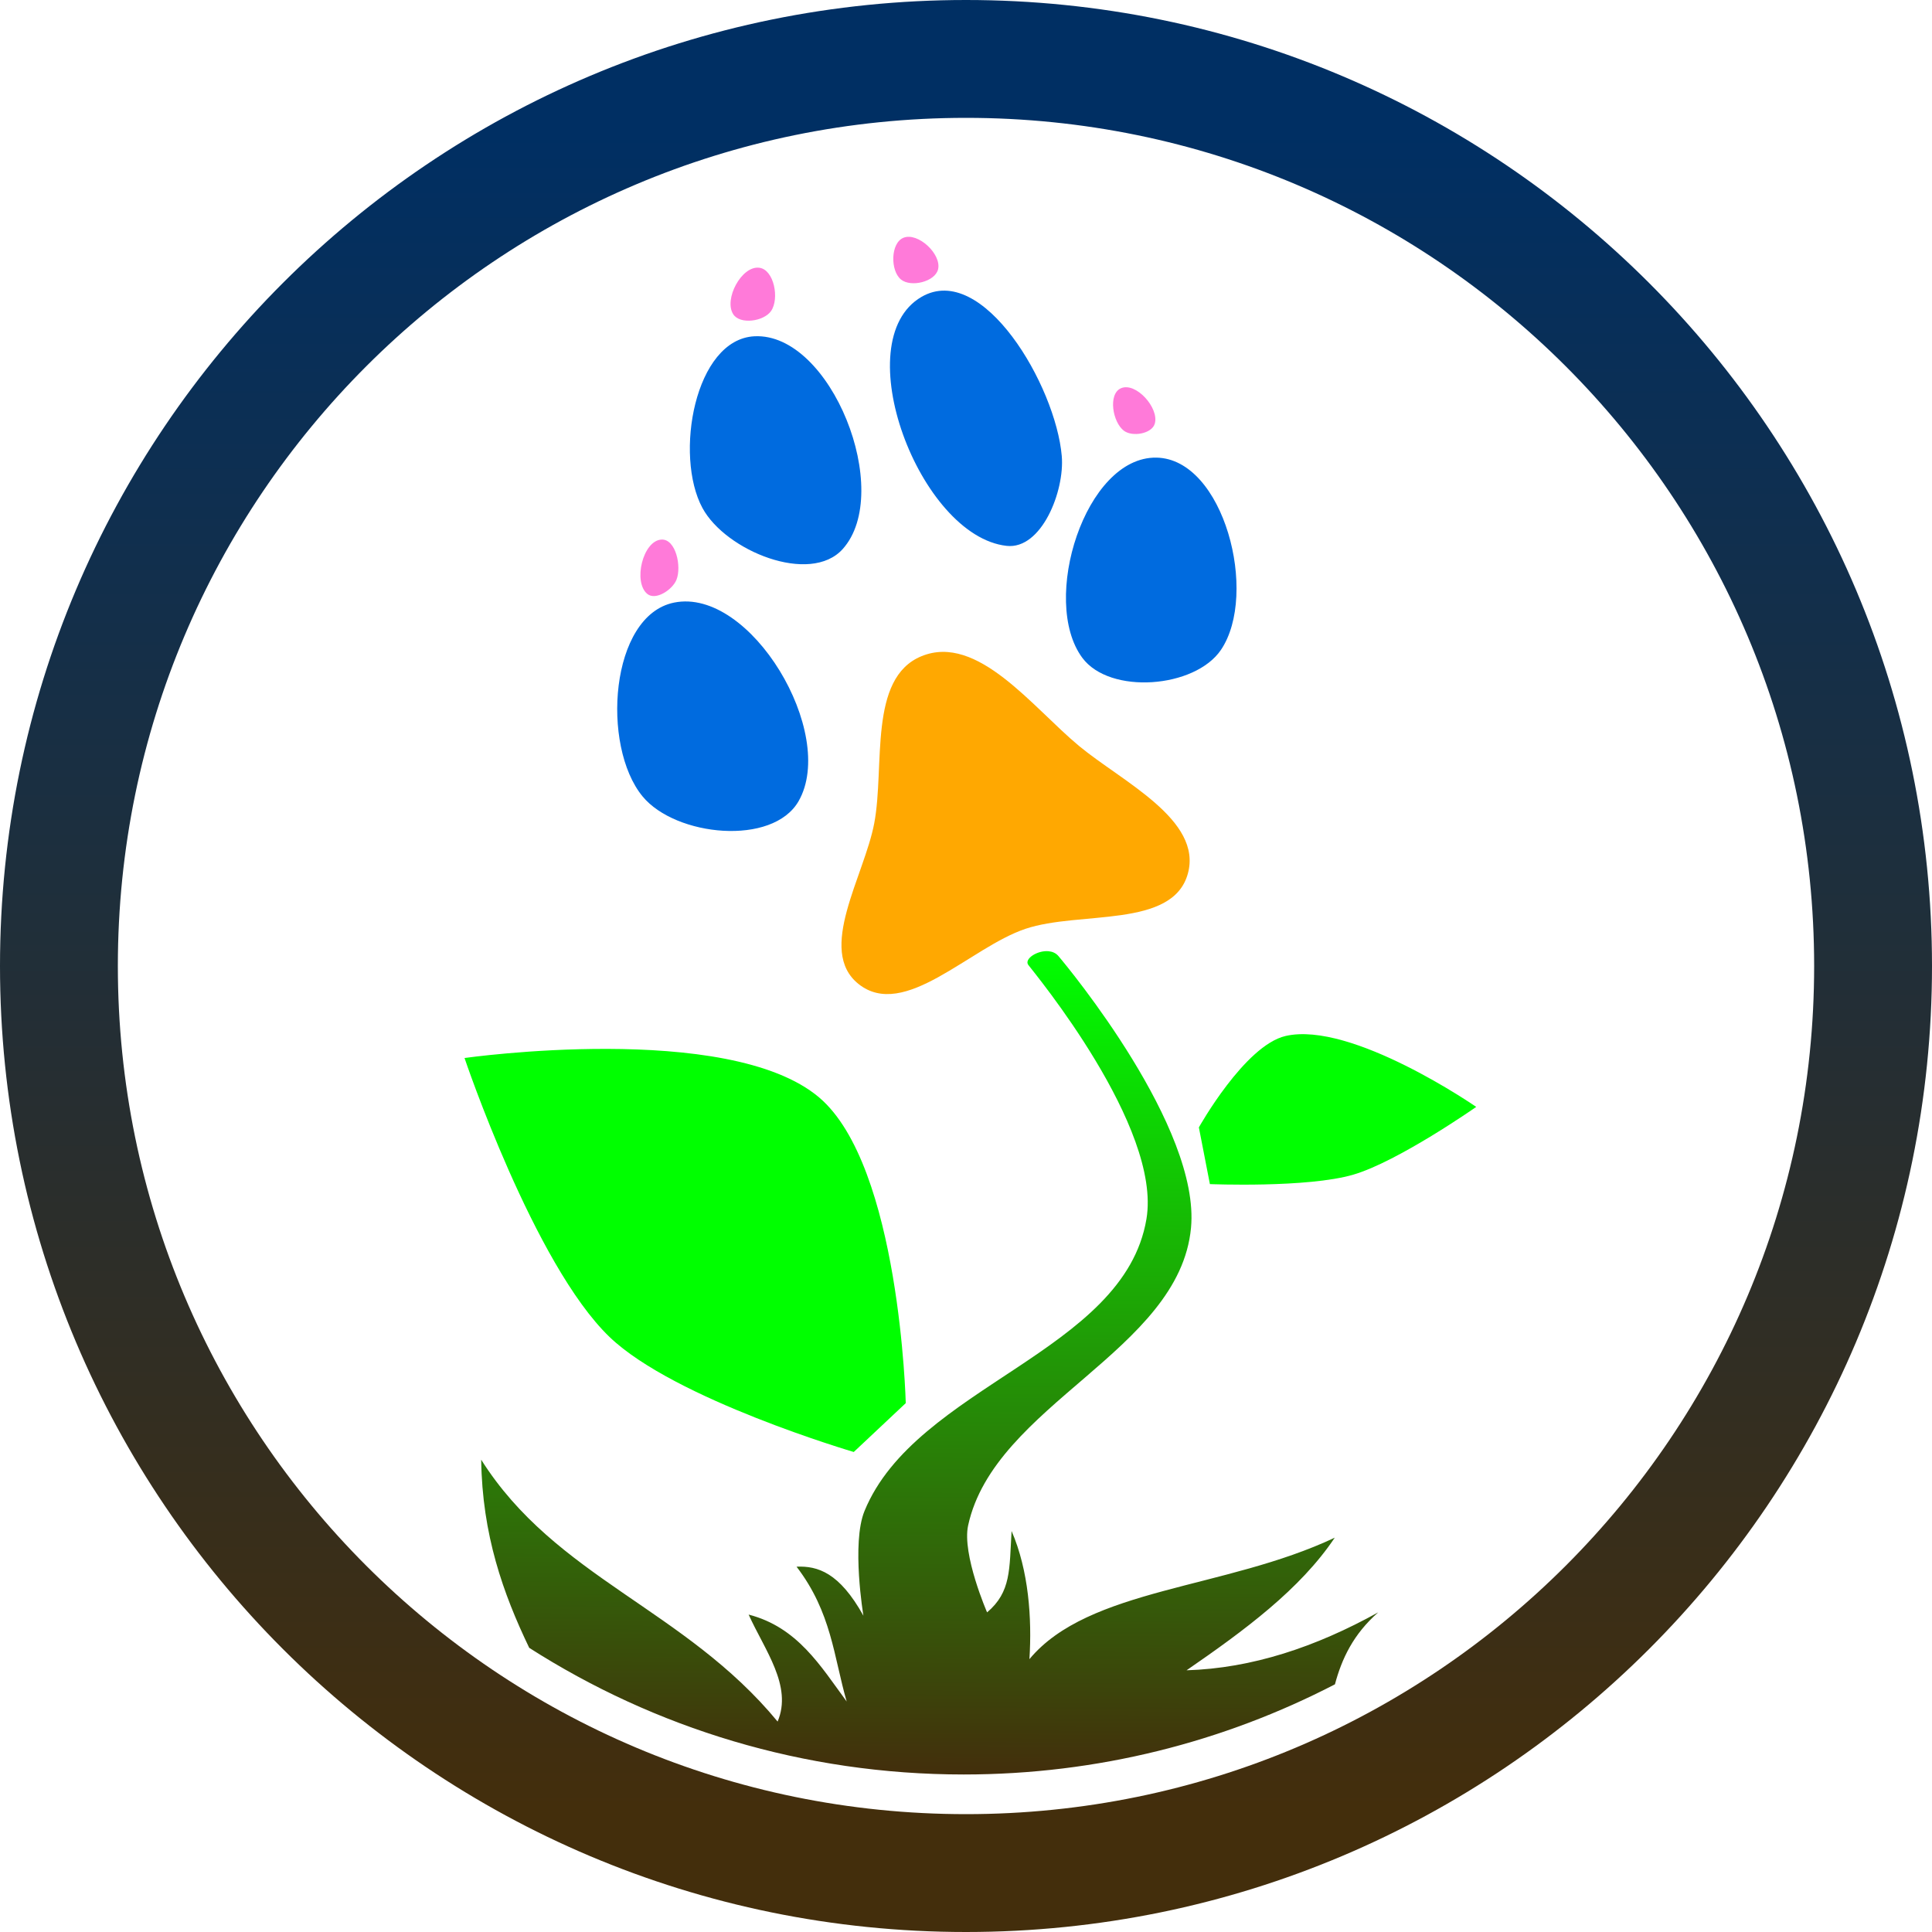
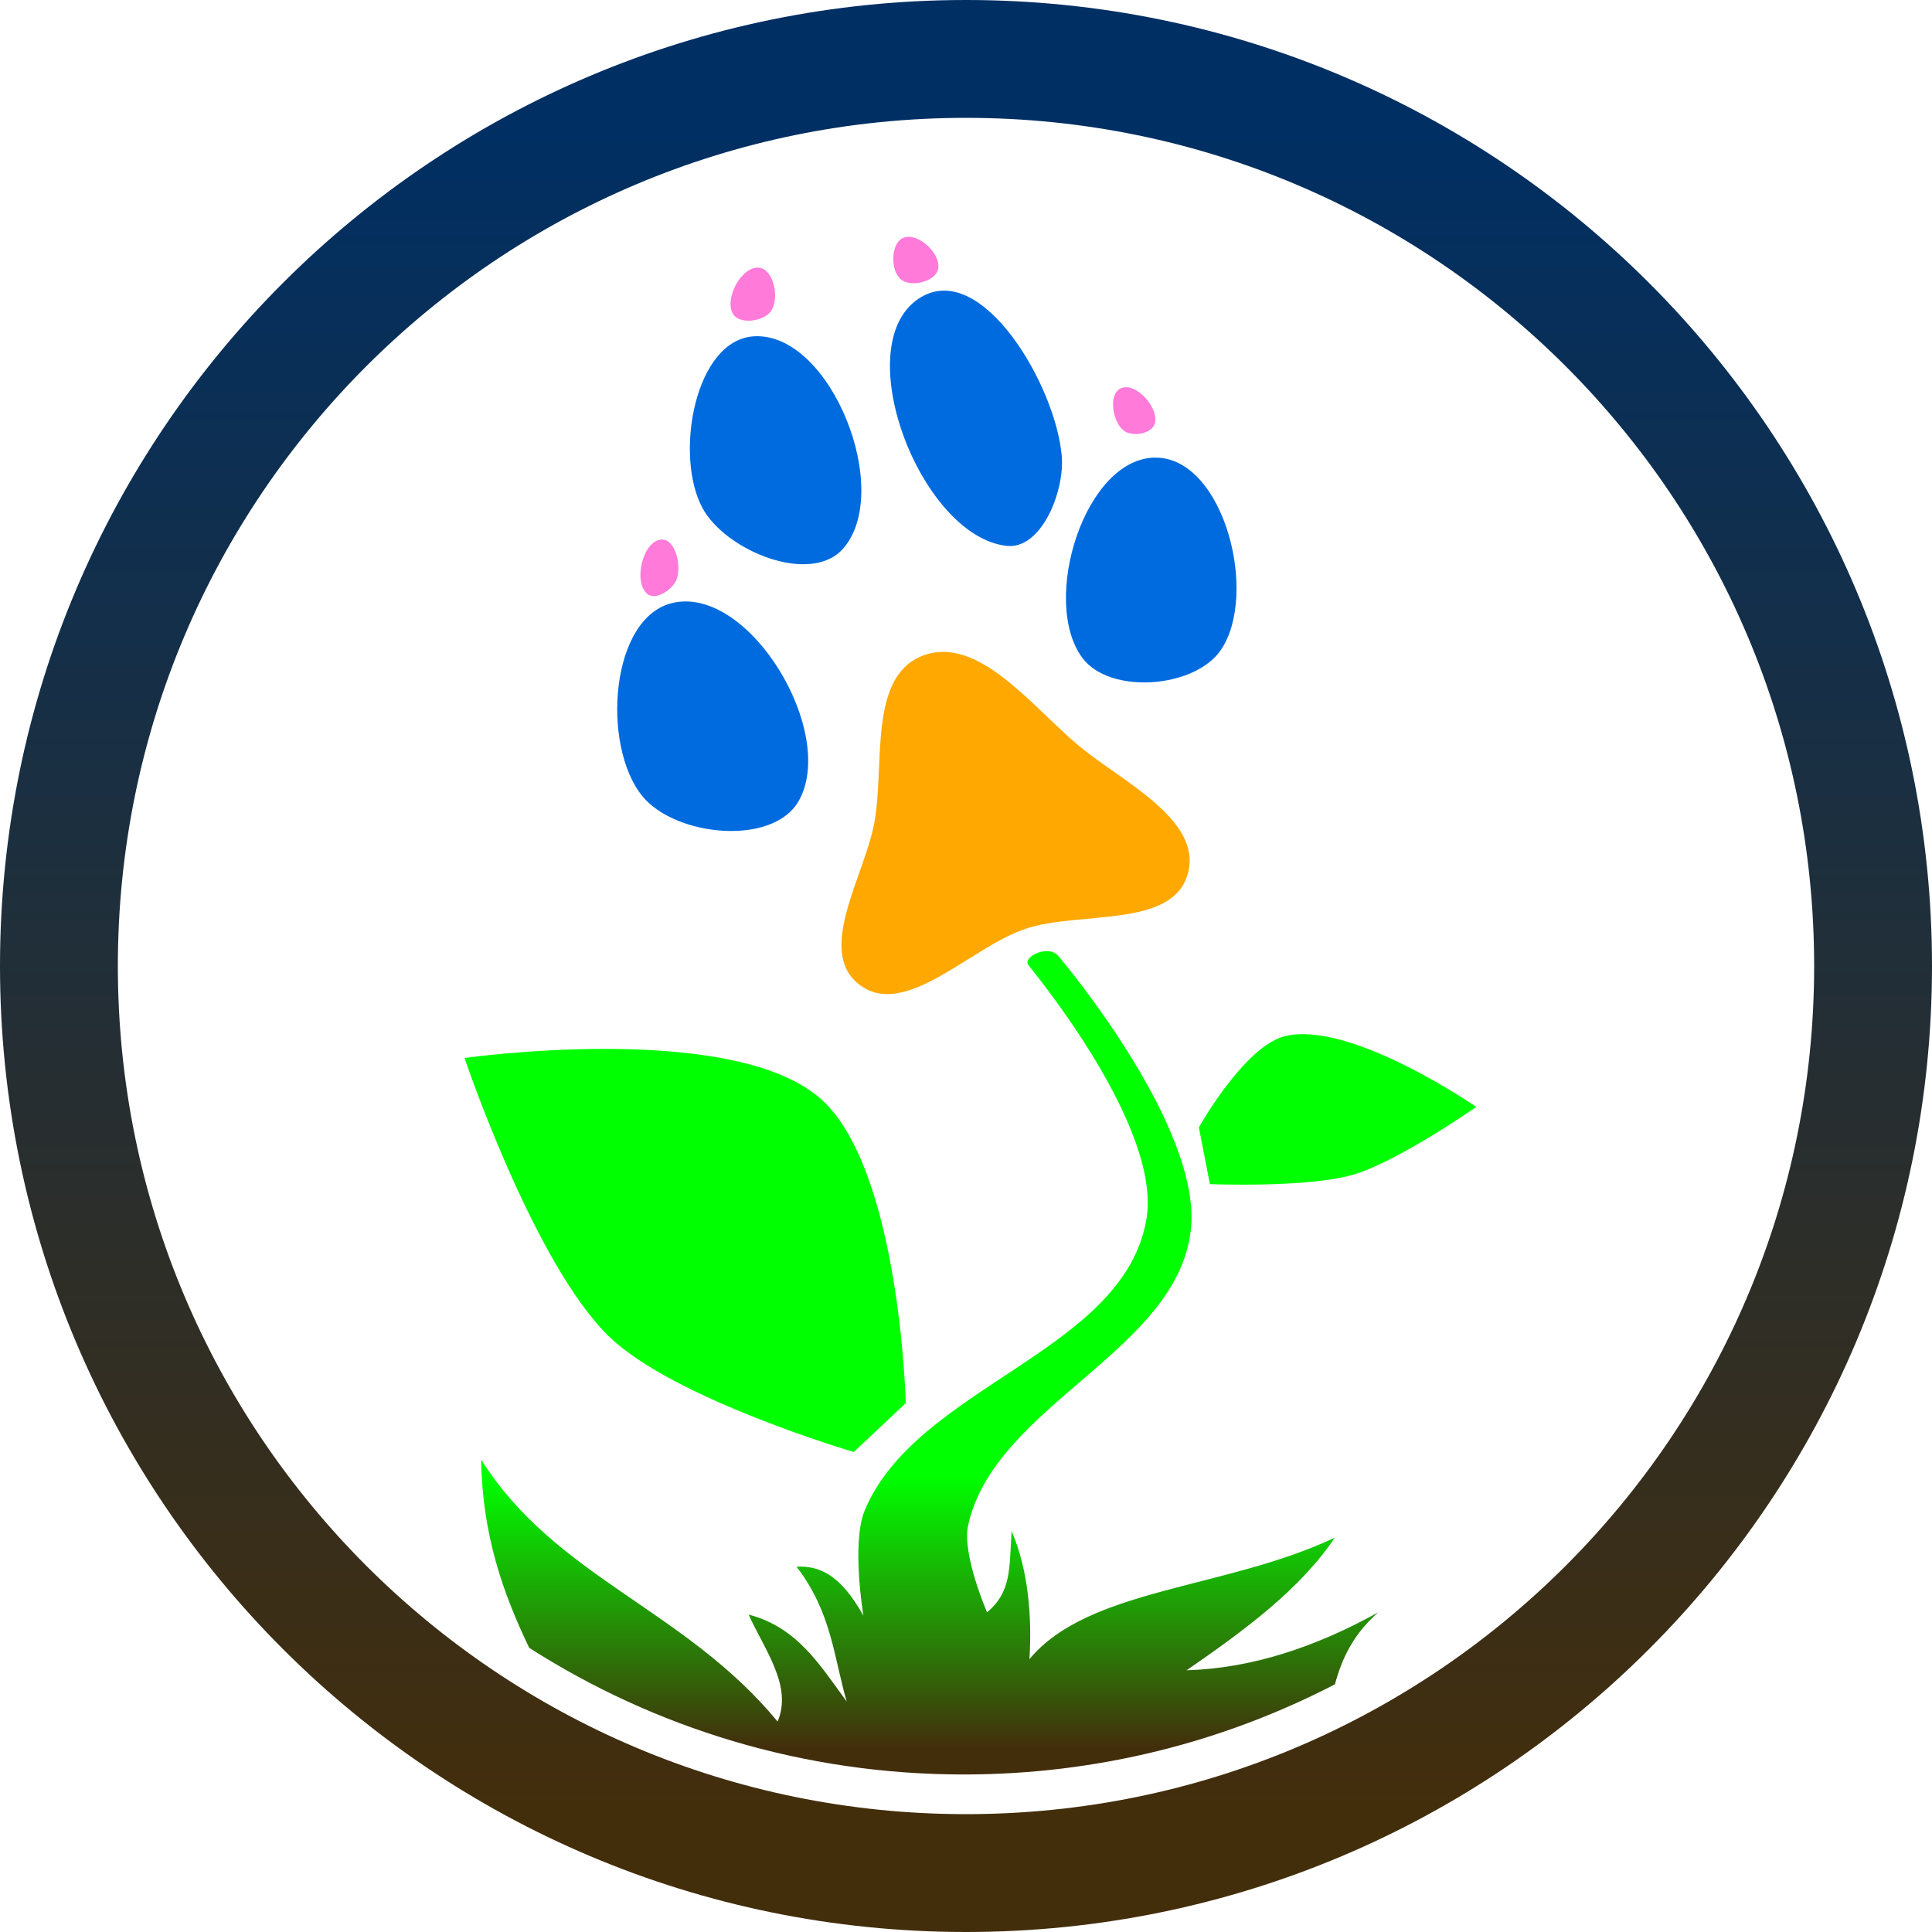
<svg xmlns="http://www.w3.org/2000/svg" xmlns:xlink="http://www.w3.org/1999/xlink" version="1.1" id="svg4539" width="128" height="128" viewBox="0 0 128 128">
  <defs id="defs4543">
    <linearGradient id="linearGradient4598">
      <stop style="stop-color:#002f63;stop-opacity:1" offset="0" id="stop4594" />
      <stop style="stop-color:#432e0c;stop-opacity:1" offset="1" id="stop4596" />
    </linearGradient>
    <linearGradient id="linearGradient4583">
      <stop style="stop-color:#00ff00;stop-opacity:1;" offset="0" id="stop4579" />
      <stop style="stop-color:#432e0c;stop-opacity:1" offset="1" id="stop4581" />
    </linearGradient>
-     <linearGradient xlink:href="#linearGradient4583" id="linearGradient4585" x1="84.006" y1="62.923" x2="83.711" y2="117.701" gradientUnits="userSpaceOnUse" gradientTransform="translate(-20.23219,-0.06311107)" />
+     <linearGradient xlink:href="#linearGradient4583" id="linearGradient4585" x1="83.711" y1="97.585" x2="83.711" y2="117.701" gradientUnits="userSpaceOnUse" gradientTransform="translate(-20.23219,-0.06311107)" />
    <linearGradient xlink:href="#linearGradient4598" id="linearGradient4600" x1="82.372" y1="8.994" x2="82.372" y2="120.027" gradientUnits="userSpaceOnUse" gradientTransform="matrix(1.00238,0,0,1.00238,-20.28033,-0.3678459)" />
+     <linearGradient xlink:href="#linearGradient4583" id="linearGradient4660" x1="62.097" y1="97.807" x2="62.097" y2="115.764" gradientUnits="userSpaceOnUse" />
  </defs>
  <path style="color:#000000;display:inline;overflow:visible;visibility:visible;fill:#ffa801;fill-opacity:1;fill-rule:evenodd;stroke:none;stroke-width:1;stroke-linecap:butt;stroke-linejoin:miter;stroke-miterlimit:4;stroke-dasharray:none;stroke-dashoffset:0;stroke-opacity:1;marker:none;marker-start:none;marker-mid:none;marker-end:none;enable-background:accumulate" d="m 61.053,43.474 c -3.548,1.452 -2.42,7.3 -3.132,11.067 -0.662,3.505 -3.829,8.421 -1.044,10.649 3.033,2.427 7.383,-2.42 11.067,-3.654 3.59,-1.203 9.748,-0.004 10.754,-3.654 0.984,-3.57 -4.352,-6.095 -7.204,-8.457 -3.085,-2.555 -6.733,-7.468 -10.44,-5.951 z" id="path4549" />
  <path id="path4557" style="color:#000000;display:inline;overflow:visible;visibility:visible;fill:#006bdf;fill-opacity:1;fill-rule:evenodd;stroke:none;stroke-width:1;stroke-linecap:butt;stroke-linejoin:miter;stroke-miterlimit:4;stroke-dasharray:none;stroke-dashoffset:0;stroke-opacity:1;marker:none;marker-start:none;marker-mid:none;marker-end:none;enable-background:accumulate" d="m 76.61,30.319 c 4.479,0.068 6.791,9.028 4.281,12.737 -1.719,2.54 -7.364,2.989 -9.188,0.522 -2.801,-3.79 0.195,-13.331 4.907,-13.259 z M 61.053,19.669 c 4.052,-2.351 8.89,5.877 9.292,10.545 0.2,2.319 -1.341,6.208 -3.654,5.951 C 60.916,35.523 56.027,22.586 61.053,19.669 Z m -11.067,2.61 c -3.959,0.197 -5.333,7.895 -3.445,11.38 1.537,2.837 7.138,5.117 9.292,2.715 3.395,-3.787 -0.767,-14.347 -5.847,-14.095 z m -5.325,17.644 c -4.251,0.859 -4.847,9.496 -2.088,12.842 2.193,2.659 8.622,3.304 10.336,0.313 2.574,-4.49 -3.175,-14.18 -8.248,-13.155 z" />
  <path id="path4566" style="color:#000000;display:inline;overflow:visible;visibility:visible;fill:#ff7ad9;fill-opacity:0.996;fill-rule:evenodd;stroke:none;stroke-width:1;stroke-linecap:butt;stroke-linejoin:miter;stroke-miterlimit:4;stroke-dasharray:none;stroke-dashoffset:0;stroke-opacity:1;marker:none;marker-start:none;marker-mid:none;marker-end:none;enable-background:accumulate" d="m 43.827,35.748 c -1.239,0.063 -1.899,2.815 -0.94,3.602 0.554,0.454 1.665,-0.275 1.931,-0.94 0.352,-0.879 -0.046,-2.71 -0.992,-2.662 z m 6.473,-18.01 c -1.168,-0.143 -2.359,2.091 -1.723,3.08 0.454,0.705 2.025,0.478 2.506,-0.209 0.569,-0.813 0.202,-2.751 -0.783,-2.871 z m 9.553,-1.984 c 0.958,-0.392 2.537,1.082 2.297,2.088 -0.197,0.825 -1.793,1.211 -2.454,0.679 -0.719,-0.58 -0.698,-2.417 0.157,-2.767 z m 14.408,9.971 c 0.99,-0.44 2.555,1.311 2.245,2.349 -0.2,0.667 -1.475,0.883 -2.036,0.47 -0.759,-0.559 -1.07,-2.436 -0.209,-2.819 z" />
-   <path style="color:#000000;display:inline;overflow:visible;visibility:visible;opacity:1;fill:url(#linearGradient4585);fill-opacity:1;fill-rule:evenodd;stroke:none;stroke-width:1;stroke-linecap:butt;stroke-linejoin:miter;stroke-miterlimit:4;stroke-dasharray:none;stroke-dashoffset:0;stroke-opacity:1;marker:none;marker-start:none;marker-mid:none;marker-end:none;enable-background:accumulate" d="m 69.469,63.021 c -0.749,-0.069 -1.637,0.516 -1.34,0.91 0.396,0.525 8.851,10.73 7.826,16.832 -1.484,8.839 -15.276,11.05 -18.678,19.342 -0.878,2.14 -0.074,6.939 -0.074,6.939 -1.595,-2.865 -3.029,-3.306 -4.43,-3.248 2.324,3.035 2.46,5.953 3.322,8.934 -1.732,-2.353 -3.251,-4.92 -6.496,-5.76 1.066,2.362 2.919,4.725 1.92,7.088 -6.152,-7.461 -14.709,-9.539 -19.639,-17.35 0.066,4.963 1.448,8.857 3.182,12.465 8.301,5.306 18.168,8.391 28.785,8.391 8.882,0 17.239,-2.163 24.596,-5.973 0.452,-1.69 1.214,-3.317 2.867,-4.768 -4.14,2.295 -8.36,3.706 -12.697,3.838 3.84,-2.645 7.529,-5.365 9.818,-8.785 -7.27,3.429 -16.302,3.322 -20.229,8.047 0.173,-2.695 -0.046,-5.864 -1.182,-8.49 -0.151,2.533 -0.018,4.031 -1.623,5.391 0,0 -1.673,-3.84 -1.256,-5.76 1.745,-8.022 13.99,-11.538 14.766,-19.711 0.631,-6.651 -8.104,-17.213 -8.785,-18.014 -0.17,-0.2 -0.405,-0.295 -0.654,-0.318 z" id="path4569" />
-   <path id="path4589" style="color:#000000;display:inline;overflow:visible;visibility:visible;fill:#00ff00;fill-opacity:1;fill-rule:evenodd;stroke:none;stroke-width:1;stroke-linecap:butt;stroke-linejoin:miter;stroke-miterlimit:4;stroke-dasharray:none;stroke-dashoffset:0;stroke-opacity:1;marker:none;marker-start:none;marker-mid:none;marker-end:none;enable-background:accumulate" d="m 79.428,74.691 0.731,3.759 c 0,0 6.455,0.265 9.501,-0.626 2.975,-0.871 8.144,-4.489 8.144,-4.489 0,0 -8.256,-5.713 -12.633,-4.698 -2.71,0.629 -5.742,6.055 -5.742,6.055 z M 60.009,92.961 56.564,96.198 c 0,0 -11.885,-3.489 -16.183,-7.622 -5.004,-4.812 -9.605,-18.48 -9.605,-18.48 0,0 17.478,-2.481 23.491,2.61 5.356,4.535 5.742,20.254 5.742,20.254 z" />
  <circle style="color:#000000;display:inline;overflow:visible;visibility:visible;fill:none;fill-rule:evenodd;stroke:url(#linearGradient4600);stroke-width:7.808;stroke-linecap:round;stroke-linejoin:round;stroke-miterlimit:4;stroke-dasharray:none;stroke-dashoffset:0;stroke-opacity:1;marker:none;marker-start:none;marker-mid:none;marker-end:none;enable-background:accumulate" id="path4592" cx="64" cy="64" r="60.096" />
+   <path id="path4589" style="color:#000000;display:inline;overflow:visible;visibility:visible;fill:url(#linearGradient4660);fill-opacity:1;fill-rule:evenodd;stroke:none;stroke-width:1;stroke-linecap:butt;stroke-linejoin:miter;stroke-miterlimit:4;stroke-dasharray:none;stroke-dashoffset:0;stroke-opacity:1;marker:none;marker-start:none;marker-mid:none;marker-end:none;enable-background:accumulate" d="m 79.428,74.691 0.731,3.759 c 0,0 6.455,0.265 9.501,-0.626 2.975,-0.871 8.144,-4.489 8.144,-4.489 0,0 -8.256,-5.713 -12.633,-4.698 -2.71,0.629 -5.742,6.055 -5.742,6.055 z M 60.009,92.961 56.564,96.198 c 0,0 -11.885,-3.489 -16.183,-7.622 -5.004,-4.812 -9.605,-18.48 -9.605,-18.48 0,0 17.478,-2.481 23.491,2.61 5.356,4.535 5.742,20.254 5.742,20.254 z m 9.46,-29.94 c -0.749,-0.069 -1.637,0.516 -1.34,0.91 0.396,0.525 8.851,10.73 7.826,16.832 -1.484,8.839 -15.276,11.05 -18.678,19.342 -0.878,2.14 -0.074,6.939 -0.074,6.939 -1.595,-2.865 -3.029,-3.306 -4.43,-3.248 2.324,3.035 2.46,5.953 3.322,8.934 -1.732,-2.353 -3.251,-4.92 -6.496,-5.76 1.066,2.362 2.919,4.725 1.92,7.088 -6.152,-7.461 -14.709,-9.539 -19.639,-17.35 0.066,4.963 1.448,8.857 3.182,12.465 8.301,5.306 18.168,8.391 28.785,8.391 8.882,0 17.239,-2.163 24.596,-5.973 0.452,-1.69 1.214,-3.317 2.867,-4.768 -4.14,2.295 -8.36,3.706 -12.697,3.838 3.84,-2.645 7.529,-5.365 9.818,-8.785 -7.27,3.429 -16.302,3.322 -20.229,8.047 0.173,-2.695 -0.046,-5.864 -1.182,-8.49 -0.151,2.533 -0.018,4.031 -1.623,5.391 0,0 -1.673,-3.84 -1.256,-5.76 1.745,-8.022 13.99,-11.538 14.766,-19.711 0.631,-6.651 -8.104,-17.213 -8.785,-18.014 -0.17,-0.2 -0.405,-0.295 -0.654,-0.318 z" />
</svg>
